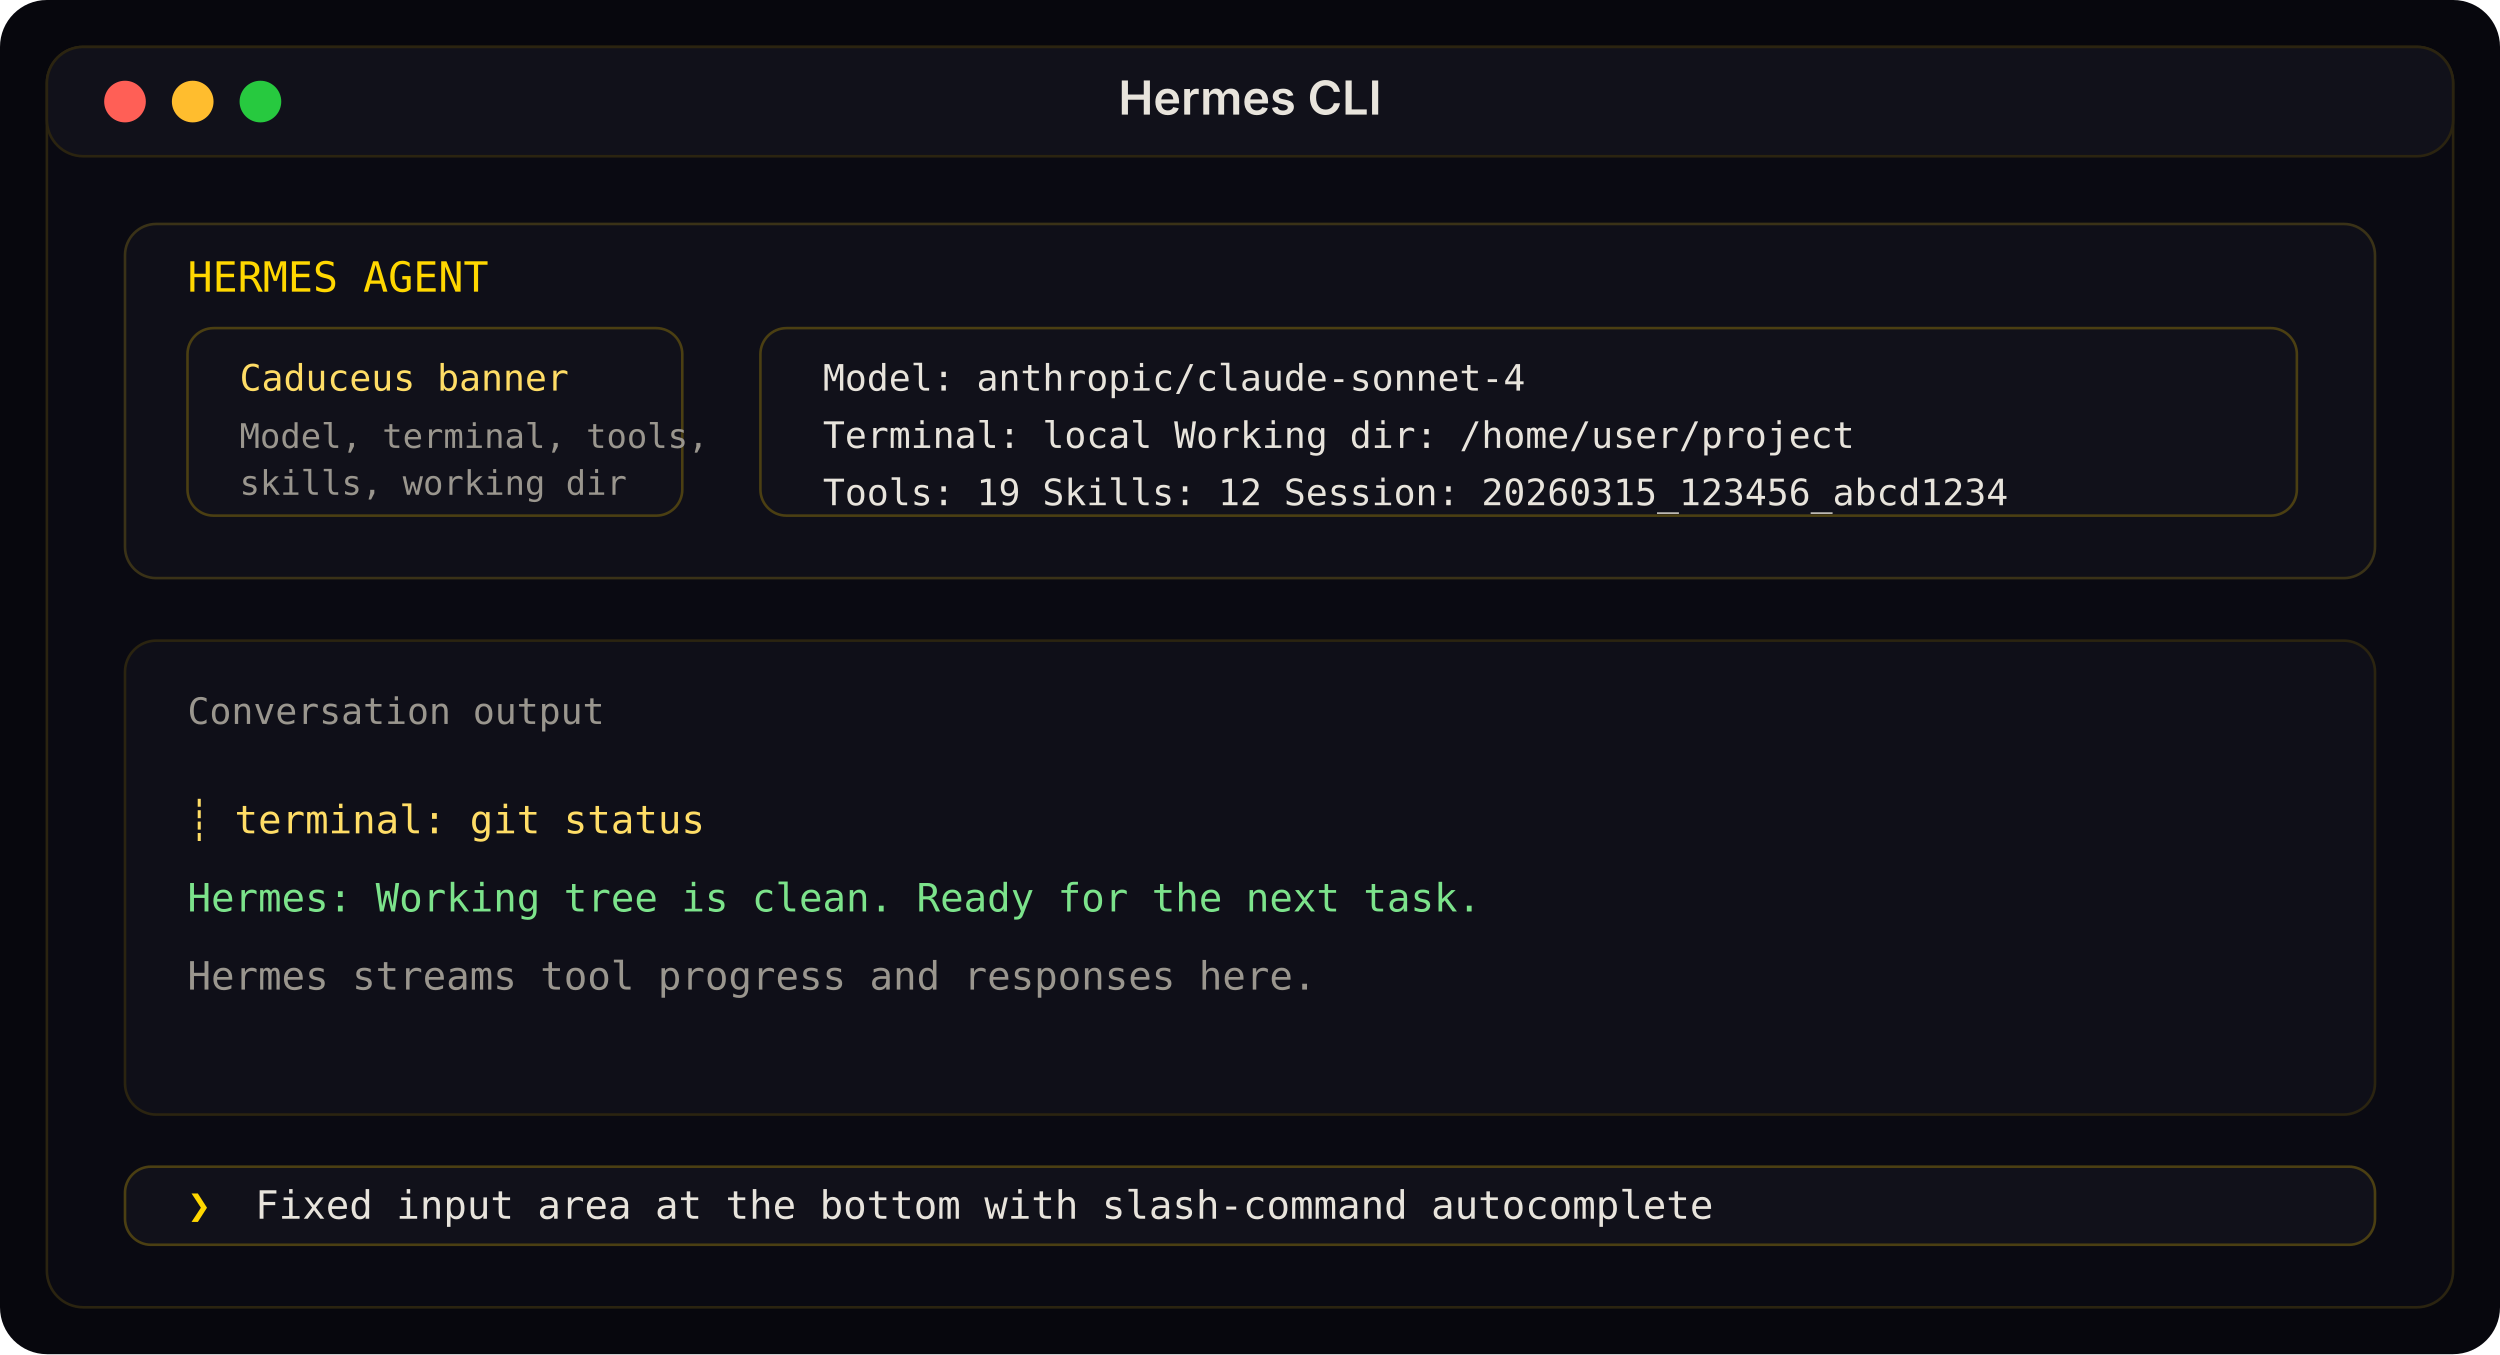
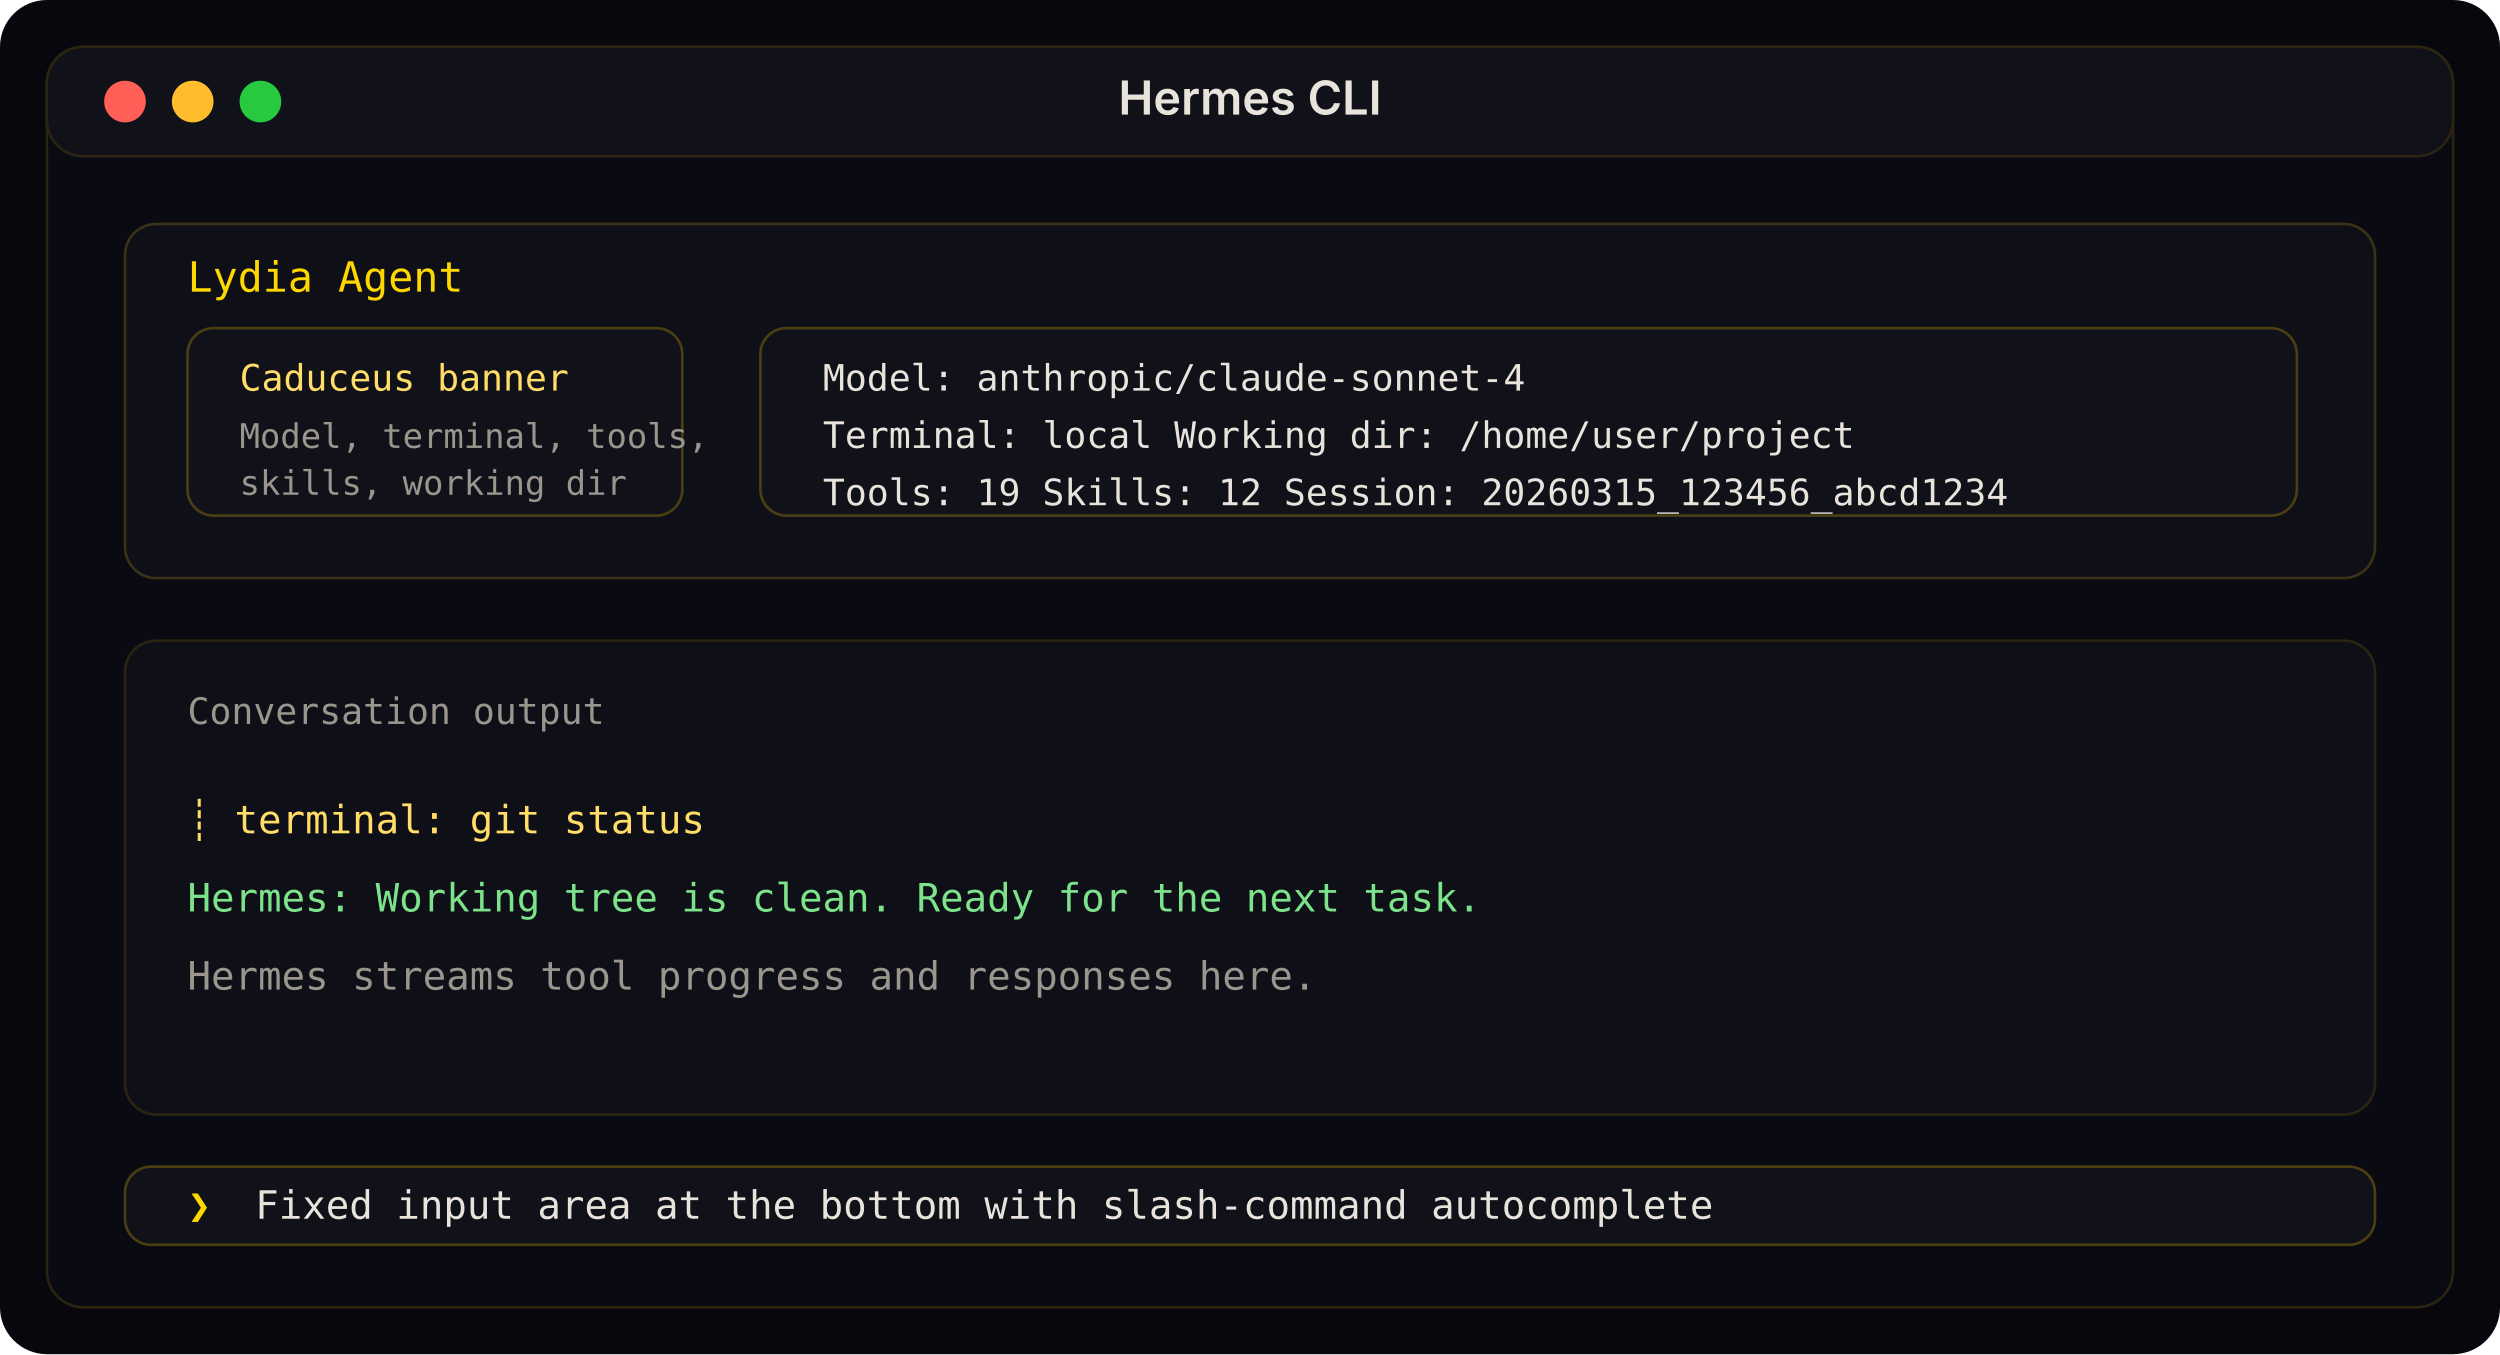
<svg xmlns="http://www.w3.org/2000/svg" width="960" height="520" viewBox="0 0 960 520" role="img" aria-labelledby="title desc">
  <rect width="960" height="520" rx="18" fill="#07070d" />
  <rect x="18" y="18" width="924" height="484" rx="14" fill="#0a0a12" stroke="#2b2410" />
  <rect x="18" y="18" width="924" height="42" rx="14" fill="#11111a" stroke="#2b2410" />
  <circle cx="48" cy="39" r="8" fill="#ff5f56" />
  <circle cx="74" cy="39" r="8" fill="#ffbd2e" />
  <circle cx="100" cy="39" r="8" fill="#27c93f" />
  <text x="480" y="44" text-anchor="middle" fill="#e8e4dc" font-family="Inter, sans-serif" font-size="18" font-weight="600">Hermes CLI</text>
  <rect x="48" y="86" width="864" height="136" rx="12" fill="#0f0f18" stroke="#3a3217" />
-   <text x="72" y="112" fill="#ffd700" font-family="JetBrains Mono, monospace" font-size="16">HERMES AGENT</text>
+   <text x="72" y="112" fill="#ffd700" font-family="JetBrains Mono, monospace" font-size="16">Lydia Agent</text>
  <rect x="72" y="126" width="190" height="72" rx="10" fill="#11111a" stroke="#4b3f12" />
  <text x="92" y="150" fill="#ffdd66" font-family="JetBrains Mono, monospace" font-size="14">Caduceus banner</text>
  <text x="92" y="172" fill="#9a968e" font-family="JetBrains Mono, monospace" font-size="13">Model, terminal, tools,</text>
  <text x="92" y="190" fill="#9a968e" font-family="JetBrains Mono, monospace" font-size="13">skills, working dir</text>
  <rect x="292" y="126" width="590" height="72" rx="10" fill="#11111a" stroke="#4b3f12" />
  <text x="316" y="150" fill="#e8e4dc" font-family="JetBrains Mono, monospace" font-size="14">Model: anthropic/claude-sonnet-4</text>
  <text x="316" y="172" fill="#e8e4dc" font-family="JetBrains Mono, monospace" font-size="14">Terminal: local   Working dir: /home/user/project</text>
  <text x="316" y="194" fill="#e8e4dc" font-family="JetBrains Mono, monospace" font-size="14">Tools: 19   Skills: 12   Session: 20260315_123456_abcd1234</text>
  <rect x="48" y="246" width="864" height="182" rx="12" fill="#0f0f18" stroke="#2b2410" />
  <text x="72" y="278" fill="#9a968e" font-family="JetBrains Mono, monospace" font-size="14">Conversation output</text>
  <text x="72" y="320" fill="#ffdd66" font-family="JetBrains Mono, monospace" font-size="15">┊ terminal: git status</text>
  <text x="72" y="350" fill="#7ce38b" font-family="JetBrains Mono, monospace" font-size="15">Hermes: Working tree is clean. Ready for the next task.</text>
  <text x="72" y="380" fill="#9a968e" font-family="JetBrains Mono, monospace" font-size="15">Hermes streams tool progress and responses here.</text>
  <rect x="48" y="448" width="864" height="30" rx="10" fill="#11111a" stroke="#4b3f12" />
  <text x="72" y="468" fill="#ffd700" font-family="JetBrains Mono, monospace" font-size="15">❯</text>
  <text x="98" y="468" fill="#e8e4dc" font-family="JetBrains Mono, monospace" font-size="15">Fixed input area at the bottom with slash-command autocomplete</text>
</svg>
